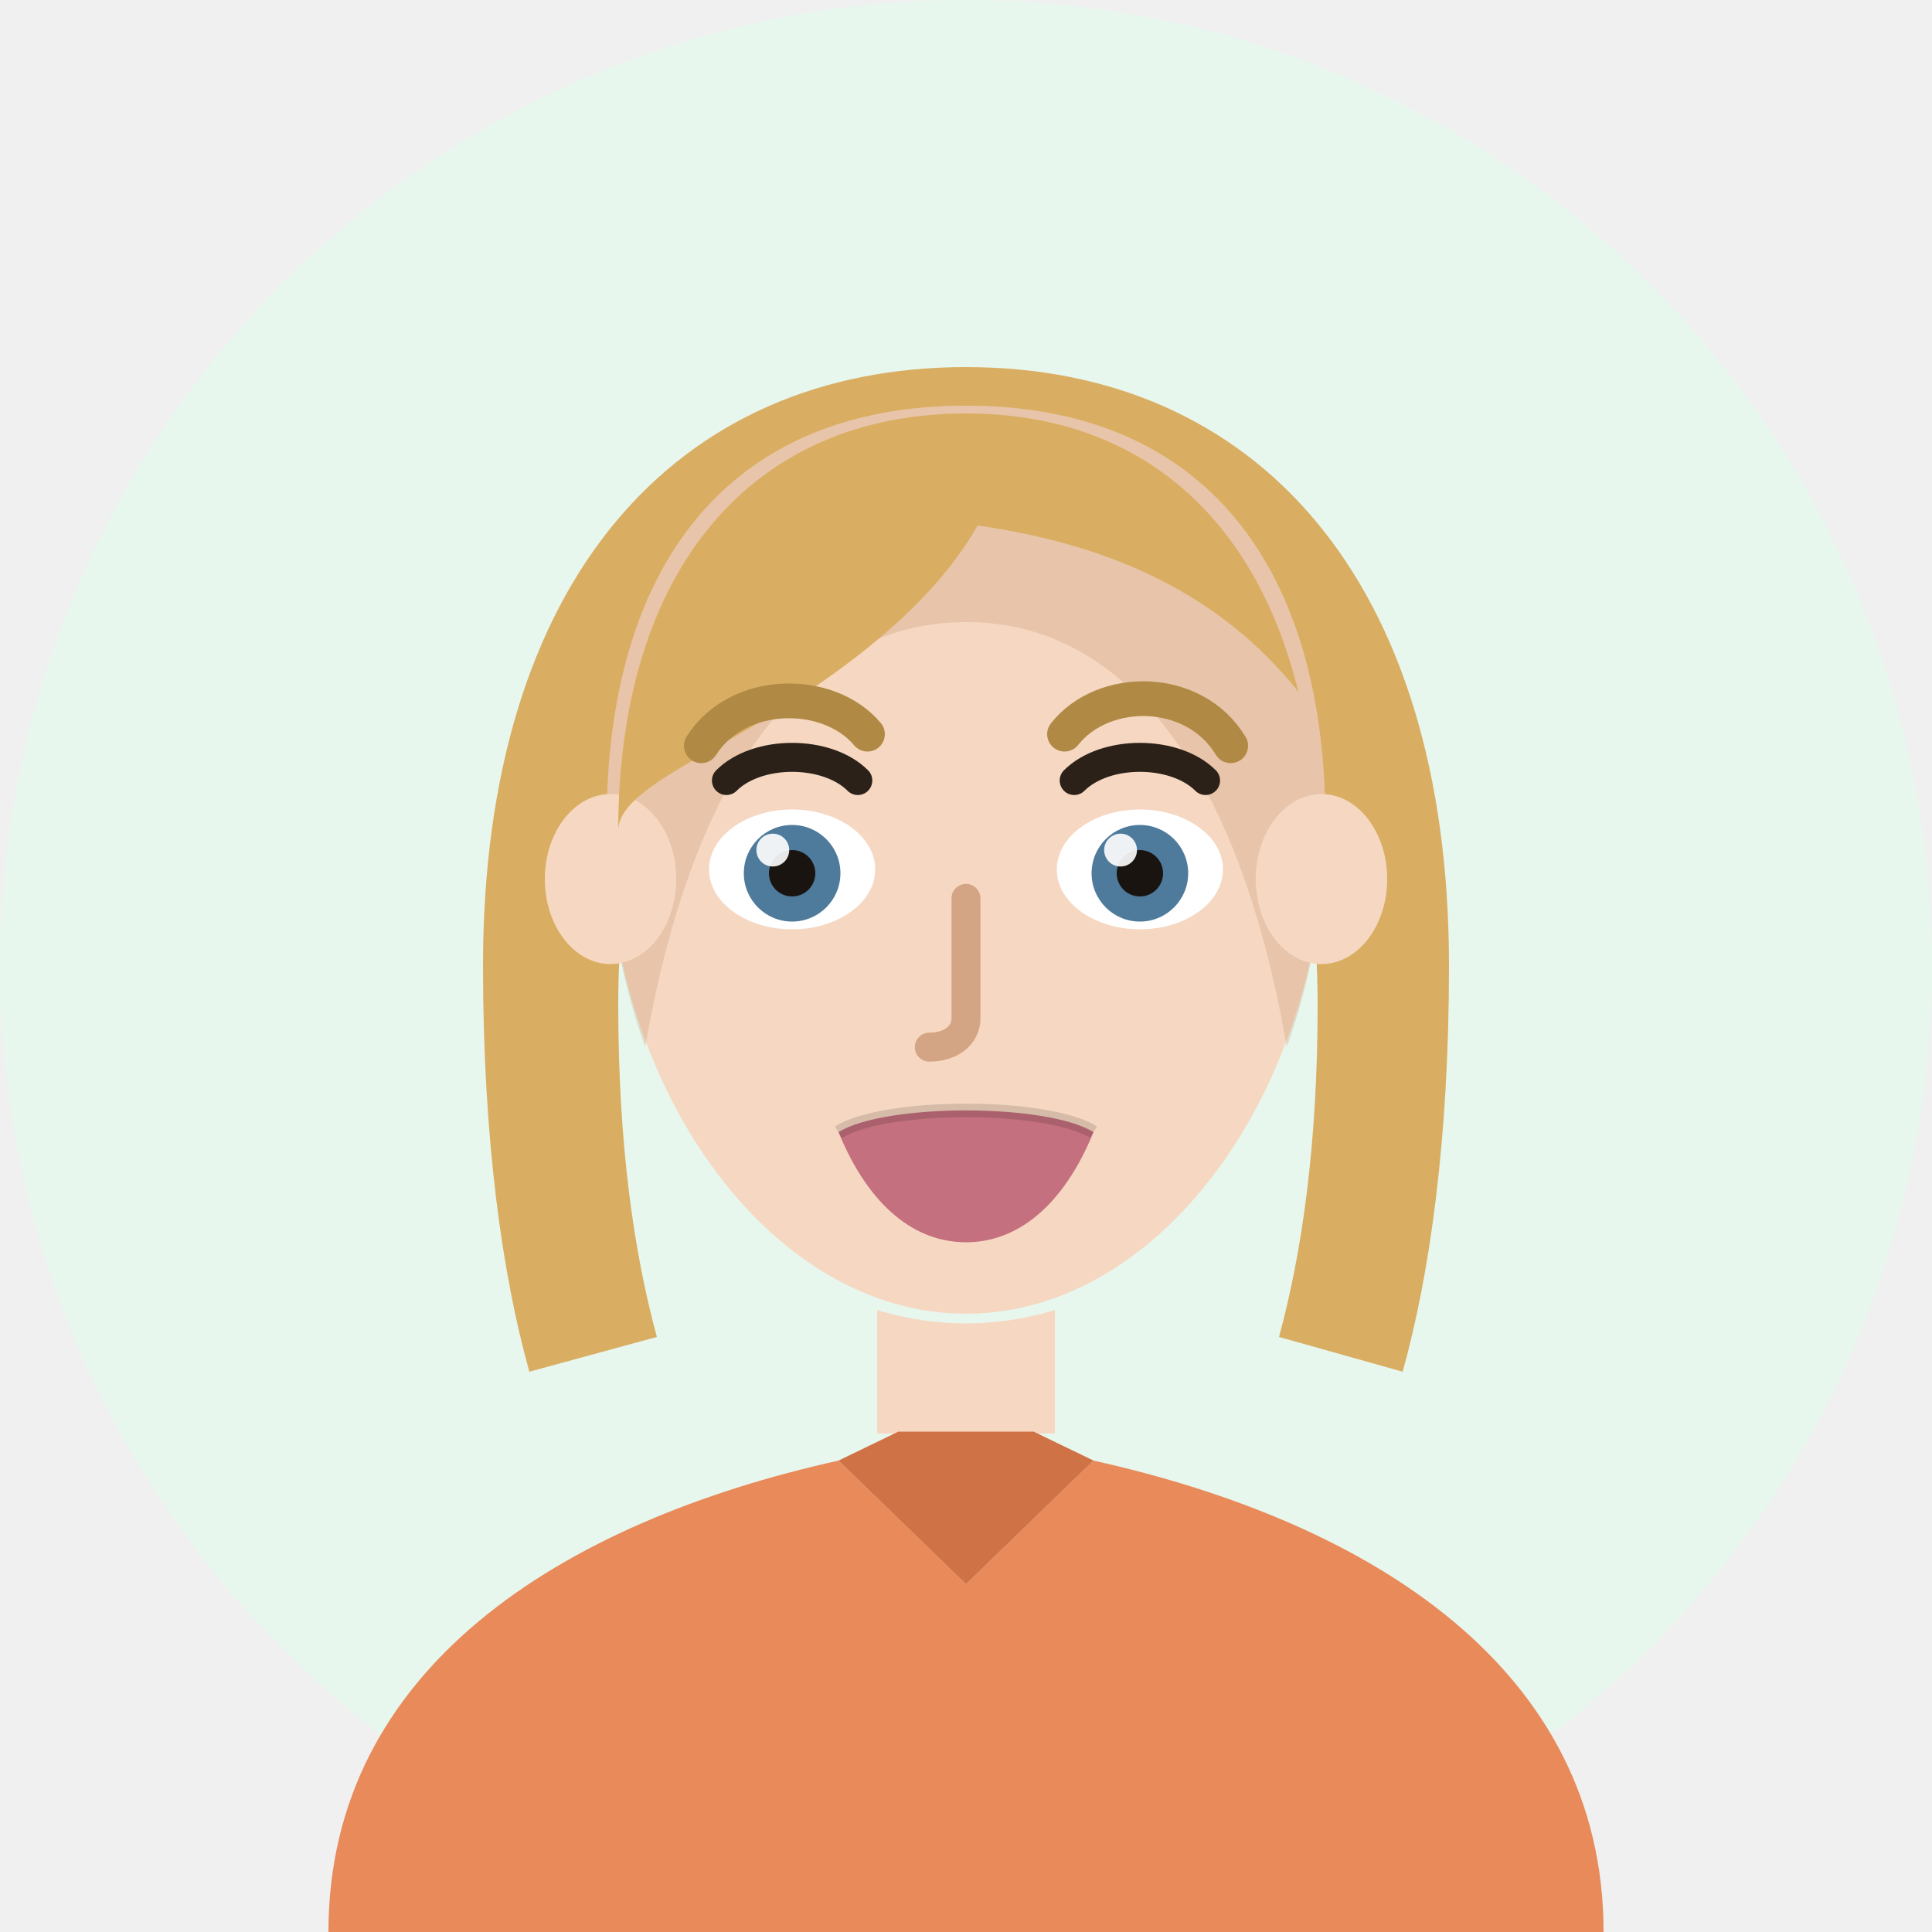
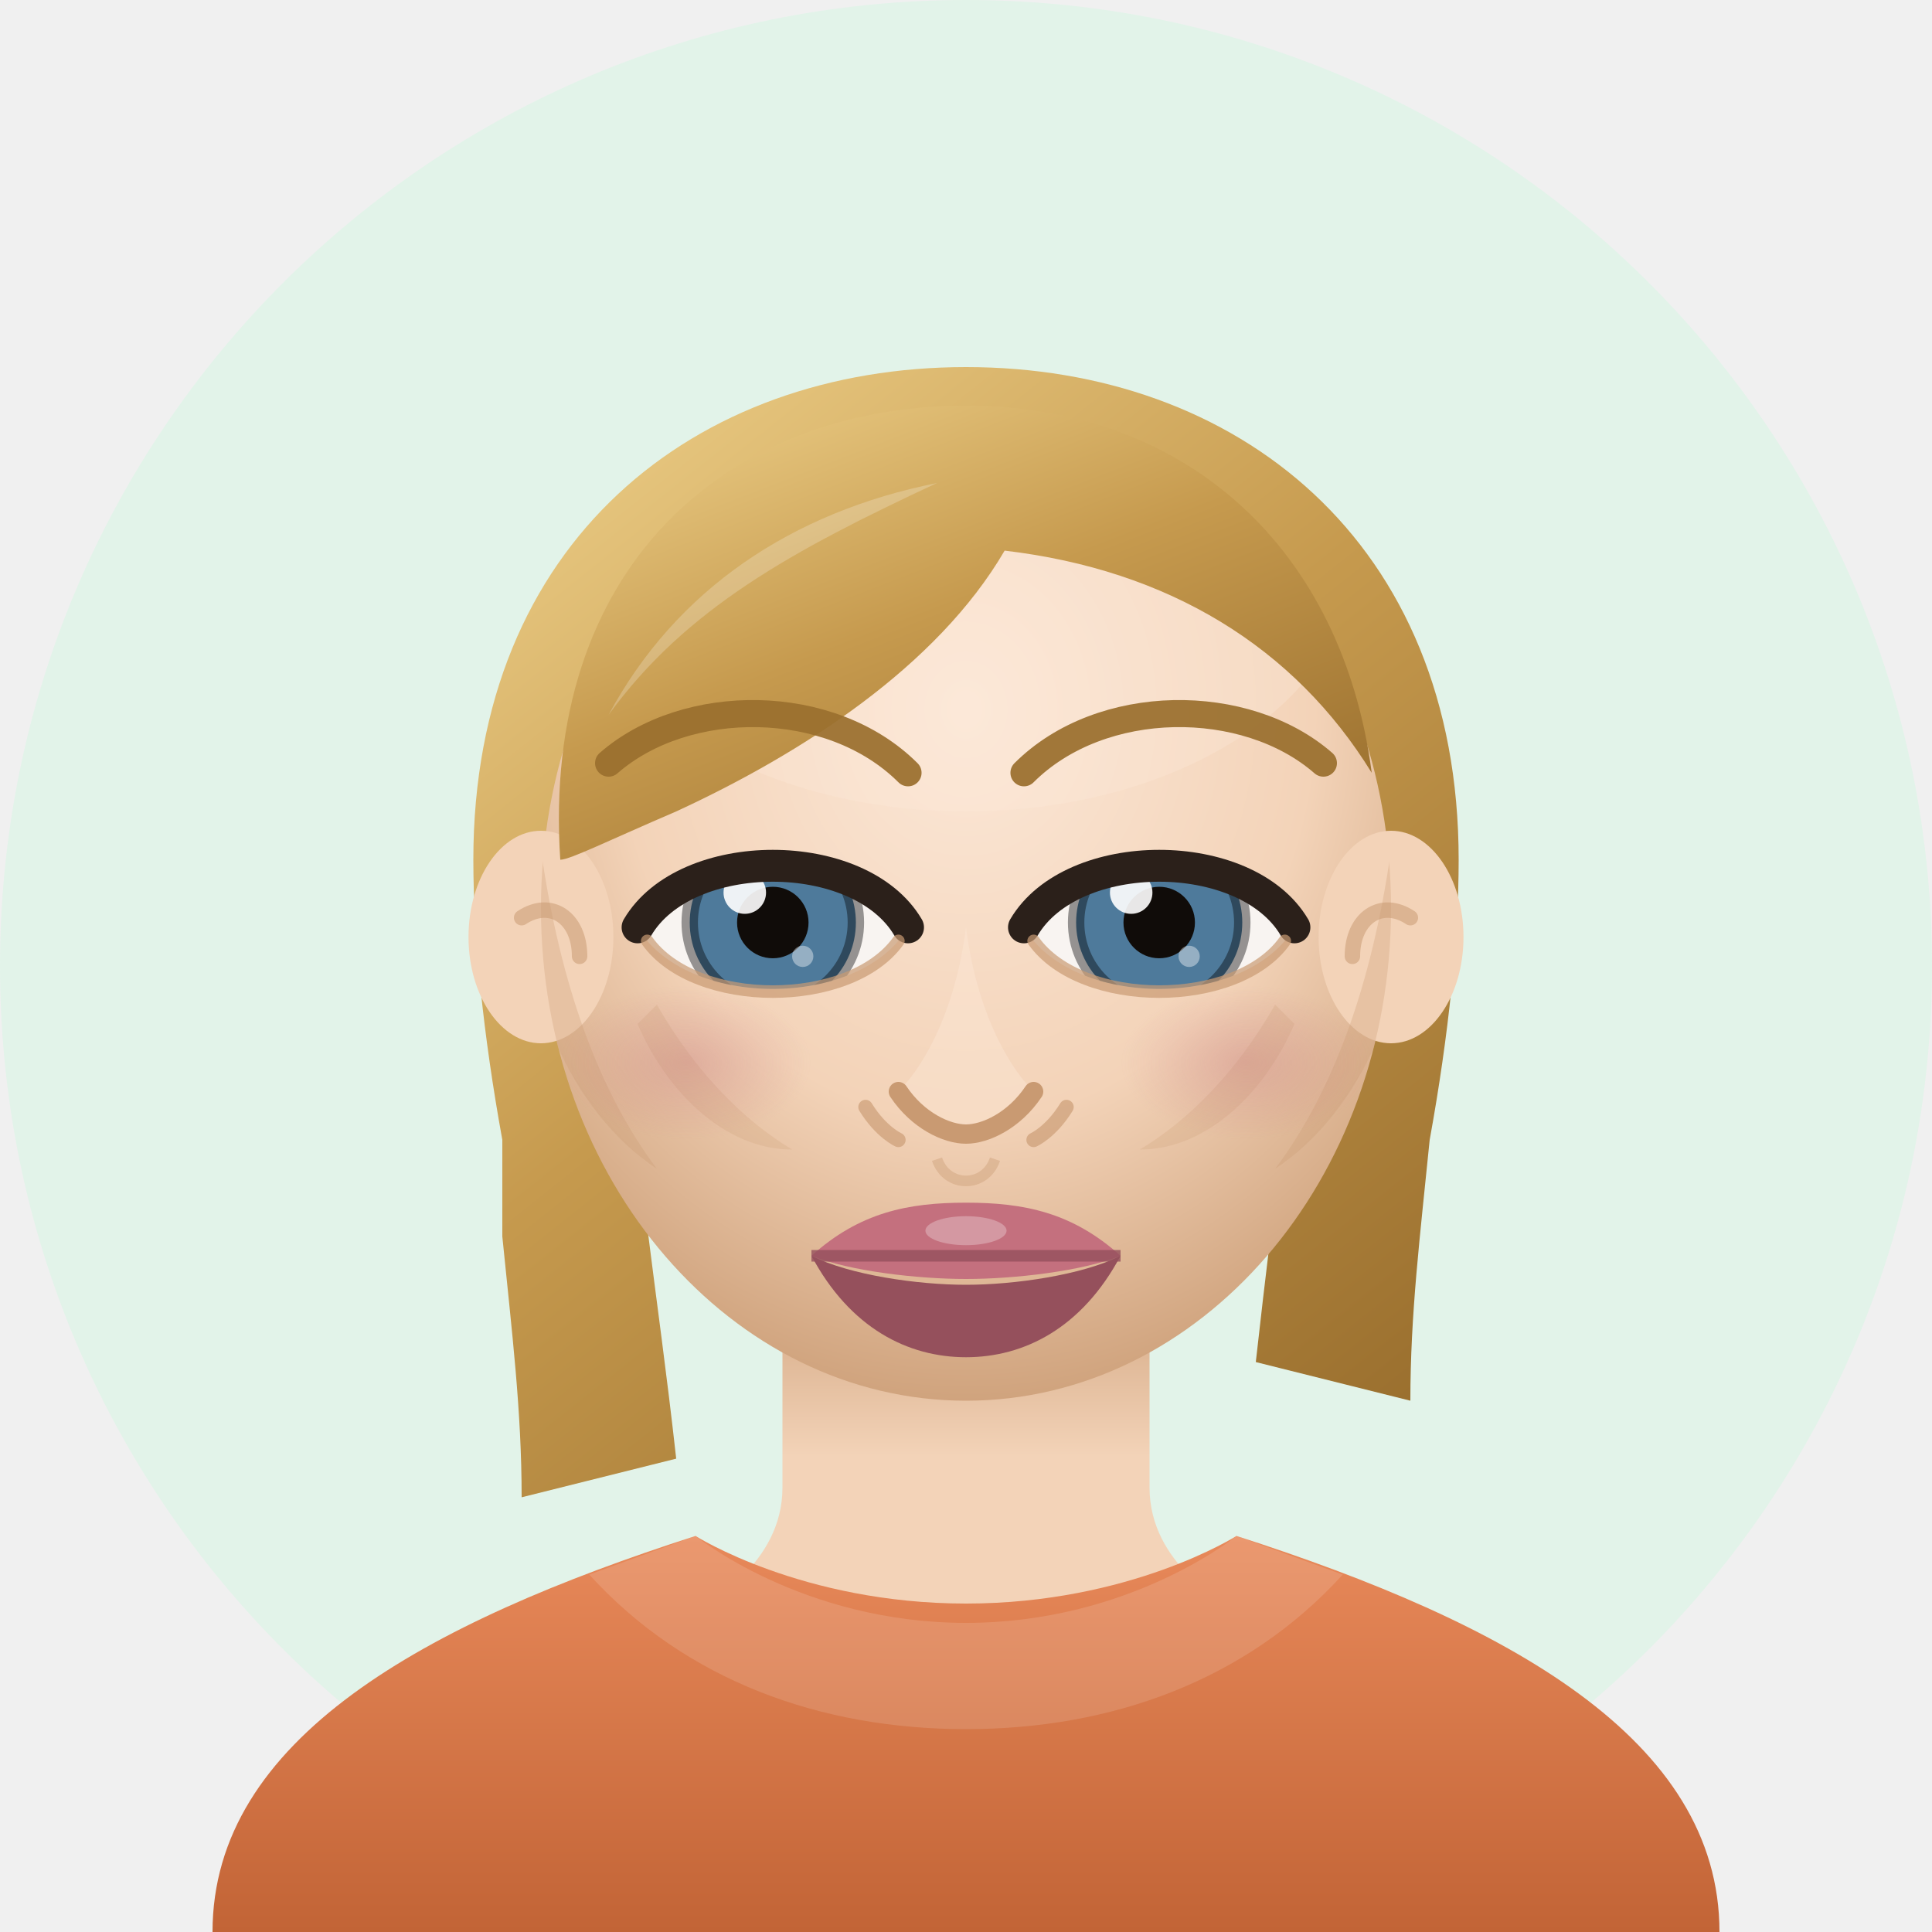
- <svg xmlns="http://www.w3.org/2000/svg" viewBox="0 0 100 100">
-   <circle cx="50" cy="50" r="50" fill="#E7F7EE" />
-   <path d="M25 50c0-20 10-31 25-31s25 11 25 31c0 9-1 16-2.4 21l-6.4-1.8c1.2-4.4 2-10 2-17.2 0-15.6-7.4-23-18.2-23S32 36.4 32 52c0 7.2.8 12.8 2 17.2L27.4 71C26 66 25 59 25 50z" fill="#D9AE62" />
-   <path d="M50 70c-1.9 0-3.4-.5-3.4-.5l-.1 5.2h7l-.1-5.2s-1.5.5-3.4.5z" fill="#00000018" />
-   <path d="M50 68.5c2.6 0 4.6-.7 4.6-.7v6.4h-9.2v-6.4s2 .7 4.6.7z" fill="#F6D8C2" />
-   <path d="M17 100c0-13.6 12-21.2 26.4-24.4L50 82l6.6-6.4C71 78.8 83 86.4 83 100z" fill="#E88A5A" />
-   <path d="M43.4 75.6 50 82l6.6-6.4-3.1-1.5H46.5z" fill="#CF7245" />
-   <path d="M50 21c12.4 0 18.6 8.4 18.6 21.6 0 13.6-8.4 25.4-18.6 25.4S31.4 56.2 31.4 42.6C31.4 29.4 37.6 21 50 21z" fill="#F6D8C2" />
-   <path d="M50 21c12.4 0 18.6 8.4 18.6 21.6 0 4-.7 8-2 11.6-2.4-14-8.2-22-16.6-22s-14.2 8-16.6 22c-1.3-3.6-2-7.6-2-11.6C31.4 29.4 37.6 21 50 21z" fill="#C08B62" opacity=".25" />
-   <ellipse cx="31.6" cy="45.5" rx="3.4" ry="4.4" fill="#F6D8C2" />
-   <ellipse cx="68.4" cy="45.5" rx="3.4" ry="4.4" fill="#F6D8C2" />
-   <path d="M32 43c0-13.6 7-21.6 18-21.6 9 0 15 5.4 17.2 14.4-4-5-9.6-7.6-16.6-8.6-2.6 4.6-8 8.4-13.4 11.4-3.2 1.8-5.2 3-5.2 4.4z" fill="#D9AE62" />
-   <path d="M36.3 38.6c1.9-2.99 6.6-2.99 8.6-.6" stroke="#B08A45" stroke-width="1.8" fill="none" stroke-linecap="round" />
-   <path d="M55.1 38c2-2.541 6.7-2.541 8.6.6" stroke="#B08A45" stroke-width="1.8" fill="none" stroke-linecap="round" />
-   <ellipse cx="41" cy="45" rx="4.3" ry="3.1" fill="#fff" />
-   <circle cx="41" cy="45.2" r="2.5" fill="#4E7A9B" />
-   <circle cx="41" cy="45.2" r="1.2" fill="#1a1410" />
-   <circle cx="40" cy="44" r=".85" fill="#fff" opacity=".9" />
-   <ellipse cx="59" cy="45" rx="4.3" ry="3.1" fill="#fff" />
-   <circle cx="59" cy="45.2" r="2.5" fill="#4E7A9B" />
-   <circle cx="59" cy="45.2" r="1.2" fill="#1a1410" />
-   <circle cx="58" cy="44" r=".85" fill="#fff" opacity=".9" />
-   <path d="M37.6 40.4c1.6-1.6 5.2-1.6 6.8 0" stroke="#2b2119" stroke-width="1.5" fill="none" stroke-linecap="round" />
-   <path d="M55.6 40.4c1.6-1.6 5.2-1.6 6.8 0" stroke="#2b2119" stroke-width="1.5" fill="none" stroke-linecap="round" />
-   <path d="M50 46.5v6.2c0 .9-.8 1.5-1.9 1.5" stroke="#C08B62" stroke-width="1.5" fill="none" stroke-linecap="round" stroke-linejoin="round" opacity=".65" />
-   <path d="M43.4 58.6c2.4-1.5 10.8-1.5 13.2 0-1.6 3.9-4 5.7-6.6 5.7s-5-1.8-6.6-5.7z" fill="#C4707E" />
-   <path d="M43.4 58.6c2.4-1.5 10.8-1.5 13.2 0" stroke="#00000022" stroke-width=".7" fill="none" />
+ <svg xmlns="http://www.w3.org/2000/svg" viewBox="0 0 200 200">
+   <defs>
+     <radialGradient id="s3" cx="50%" cy="30%" r="75%">
+       <stop offset="0" stop-color="#FCE8D8" />
+       <stop offset=".55" stop-color="#F3D3B8" />
+       <stop offset="1" stop-color="#C99A72" />
+     </radialGradient>
+     <linearGradient id="n3" x1="0" y1="0" x2="0" y2="1">
+       <stop offset="0" stop-color="#C99A72" />
+       <stop offset=".6" stop-color="#F3D3B8" />
+     </linearGradient>
+     <linearGradient id="h3" x1=".15" y1="0" x2=".85" y2="1">
+       <stop offset="0" stop-color="#EACB84" />
+       <stop offset=".45" stop-color="#C69A4E" />
+       <stop offset="1" stop-color="#9A6F2E" />
+     </linearGradient>
+     <linearGradient id="c3" x1="0" y1="0" x2="0" y2="1">
+       <stop offset="0" stop-color="#E8895A" />
+       <stop offset="1" stop-color="#C26436" />
+     </linearGradient>
+     <radialGradient id="r3" cx="50%" cy="50%" r="50%">
+       <stop offset="0" stop-color="#C4707E" stop-opacity=".3" />
+       <stop offset="1" stop-color="#C4707E" stop-opacity="0" />
+     </radialGradient>
+     <clipPath id="H3">
+       <ellipse cx="100" cy="94" rx="44" ry="51" />
+     </clipPath>
+     <clipPath id="L3">
+       <path d="M66 96c5-8.5 23-8.5 28 0-5 8.5-23 8.5-28 0z" />
+     </clipPath>
+     <clipPath id="R3">
+       <path d="M106 96c5-8.5 23-8.5 28 0-5 8.5-23 8.5-28 0z" />
+     </clipPath>
+   </defs>
+   <circle cx="100" cy="100" r="100" fill="#E2F3E9" />
+   <path d="M52 118c-2-11-3-21-3-29 0-33 23-51 51-51s51 18 51 51c0 8-1 18-3 29-1 10-2 18-2 27l-16-4c1-9 2-17 3-25 1-15 1-27-2-35-9 7-23 11-36 11s-24 4-27 11c-2 5-2 12-1 24 1 8 2 15 3 24l-16 4c0-9-1-17-2-27z" fill="url(#h3)" />
+   <path d="M81 128h38v26c0 8 8 12 8 12H73s8-4 8-12z" fill="url(#n3)" />
+   <path d="M81 128h38v10c-7 8-31 8-38 0z" fill="#C99A72" opacity=".5" />
+   <path d="M100 166c-17 0-28-7-28-7C44 168 22 180 22 200h156c0-20-22-32-50-41 0 0-11 7-28 7z" fill="url(#c3)" />
+   <path d="M72 159s11 9 28 9 28-9 28-9l11 4c-10 11-24 16-39 16s-29-5-39-16z" fill="#fff" opacity=".13" />
+   <ellipse cx="100" cy="94" rx="44" ry="51" fill="url(#s3)" />
+   <g clip-path="url(#H3)">
+     <ellipse cx="100" cy="58" rx="40" ry="26" fill="#FCE8D8" opacity=".32" />
+   </g>
+   <ellipse cx="56" cy="97" rx="7.5" ry="11" fill="#F3D3B8" />
+   <ellipse cx="144" cy="97" rx="7.5" ry="11" fill="#F3D3B8" />
+   <path d="M54 95c3-2 6 0 6 4M146 95c-3-2-6 0-6 4" stroke="#C99A72" stroke-width="1.6" fill="none" opacity=".55" stroke-linecap="round" />
+   <g clip-path="url(#H3)">
+     <path d="M56 88c2 14 6 25 12 33-9-6-14-18-15-33z" fill="#C99A72" opacity=".3" />
+     <path d="M144 88c-2 14-6 25-12 33 9-6 14-18 15-33z" fill="#C99A72" opacity=".3" />
+     <path d="M68 104c4 7 9 12 14 15-7 0-13-6-16-13z" fill="#C99A72" opacity=".22" />
+     <path d="M132 104c-4 7-9 12-14 15 7 0 13-6 16-13z" fill="#C99A72" opacity=".22" />
+   </g>
+   <ellipse cx="71" cy="110" rx="13" ry="8" fill="url(#r3)" />
+   <ellipse cx="129" cy="110" rx="13" ry="8" fill="url(#r3)" />
+   <path d="M58 89c-2-30 17-47 42-47 23 0 39 15 42 38-8-13-21-21-38-23-7 12-21 21-34 27-7 3-11 5-12 5z" fill="url(#h3)" />
+   <path d="M63 74c7-13 19-21 34-24-15 7-26 13-34 24z" fill="#fff" opacity=".22" />
+   <path d="M63 79c8-7 23-7 31 1" stroke="#9A6F2E" stroke-width="2.8" fill="none" stroke-linecap="round" opacity=".93" />
+   <path d="M137 79c-8-7-23-7-31 1" stroke="#9A6F2E" stroke-width="2.8" fill="none" stroke-linecap="round" opacity=".93" />
+   <path d="M66 96c5-8.5 23-8.5 28 0-5 8.5-23 8.5-28 0z" fill="#F8F4F1" />
+   <g clip-path="url(#L3)">
+     <circle cx="80" cy="95.5" r="8.6" fill="#4E7A9B" />
+     <circle cx="80" cy="95.5" r="8.6" fill="none" stroke="#0006" stroke-width="1.7" />
+     <circle cx="80" cy="95.5" r="3.7" fill="#100C09" />
+     <circle cx="77.1" cy="92.4" r="2.2" fill="#fff" opacity=".9" />
+     <circle cx="83.1" cy="99" r="1.1" fill="#fff" opacity=".4" />
+     <path d="M65 96c5-9 24-9 29-1v-5c-6-6-23-6-29 0z" fill="#000" opacity=".2" />
+   </g>
+   <path d="M66 96c5-8.5 23-8.5 28 0" stroke="#2B201A" stroke-width="3.3" fill="none" stroke-linecap="round" />
+   <path d="M67 97.4c5 7 21 7 26 0" stroke="#C99A72" stroke-width="1.3" fill="none" opacity=".7" stroke-linecap="round" />
+   <path d="M106 96c5-8.5 23-8.5 28 0-5 8.5-23 8.5-28 0z" fill="#F8F4F1" />
+   <g clip-path="url(#R3)">
+     <circle cx="120" cy="95.5" r="8.6" fill="#4E7A9B" />
+     <circle cx="120" cy="95.5" r="8.6" fill="none" stroke="#0006" stroke-width="1.7" />
+     <circle cx="120" cy="95.5" r="3.7" fill="#100C09" />
+     <circle cx="117.1" cy="92.4" r="2.2" fill="#fff" opacity=".9" />
+     <circle cx="123.1" cy="99" r="1.1" fill="#fff" opacity=".4" />
+     <path d="M105 96c5-9 24-9 29-1v-5c-6-6-23-6-29 0z" fill="#000" opacity=".2" />
+   </g>
+   <path d="M106 96c5-8.5 23-8.5 28 0" stroke="#2B201A" stroke-width="3.3" fill="none" stroke-linecap="round" />
+   <path d="M107 97.4c5 7 21 7 26 0" stroke="#C99A72" stroke-width="1.3" fill="none" opacity=".7" stroke-linecap="round" />
+   <path d="M100 96c-1 8-4 14-7 17 2 3 5 4.4 7 4.4s5-1.4 7-4.4c-3-3-6-9-7-17z" fill="#FCE8D8" opacity=".4" />
+   <path d="M93 113c2 3 5 4.4 7 4.4s5-1.4 7-4.4" stroke="#C99A72" stroke-width="2" fill="none" stroke-linecap="round" />
+   <path d="M89.6 114.6c1.6 2.6 3.4 3.4 3.4 3.4M110.4 114.6c-1.6 2.6-3.4 3.4-3.4 3.4" stroke="#C99A72" stroke-width="1.5" fill="none" opacity=".65" stroke-linecap="round" />
+   <path d="M97 120c1 3 5 3 6 0" stroke="#C99A72" stroke-width="1.1" fill="none" opacity=".4" />
+   <path d="M84 130c5-4.5 10-5.5 16-5.5s11 1 16 5.5c-4 1.6-11 2.4-16 2.4s-12-.8-16-2.4z" fill="#C4707E" />
+   <path d="M84 130c4 7.5 10 10.5 16 10.5s12-3 16-10.5c-4 2-11 3-16 3s-12-1-16-3z" fill="#95505C" />
+   <path d="M84 130h32" stroke="#95505C" stroke-width="1.2" opacity=".8" />
+   <ellipse cx="100" cy="127.4" rx="4.2" ry="1.5" fill="#fff" opacity=".28" />
</svg>
